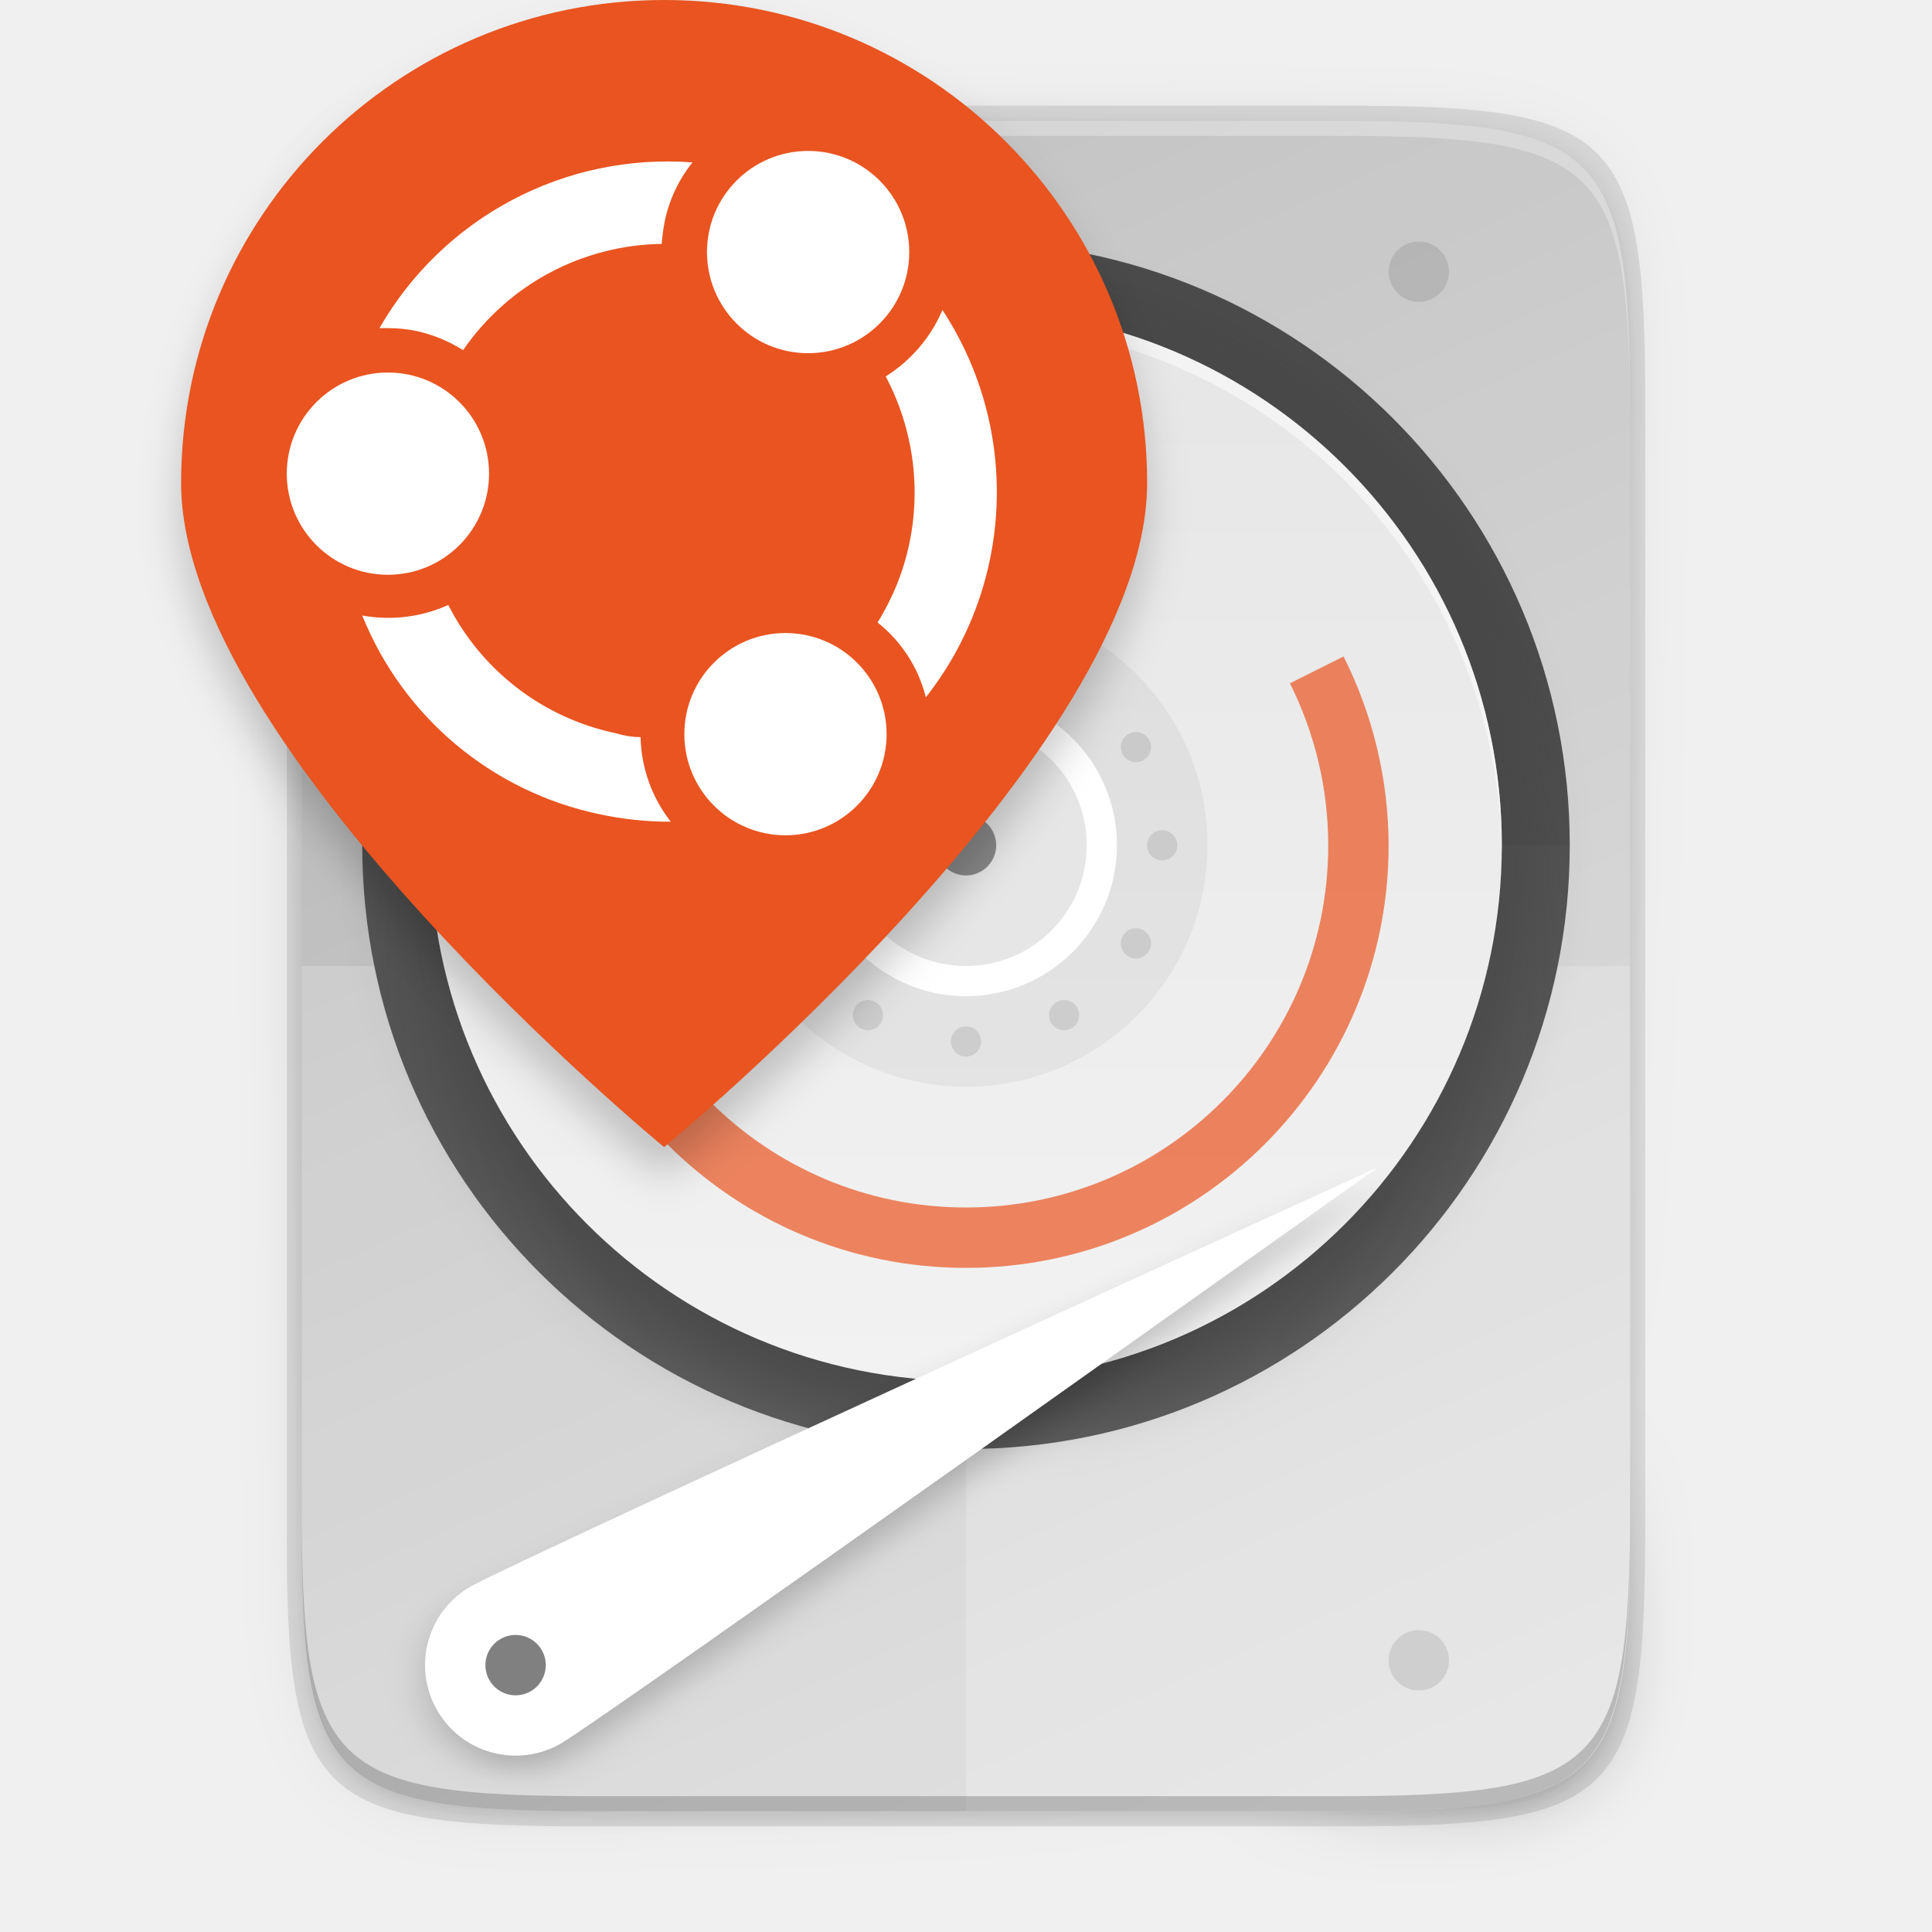
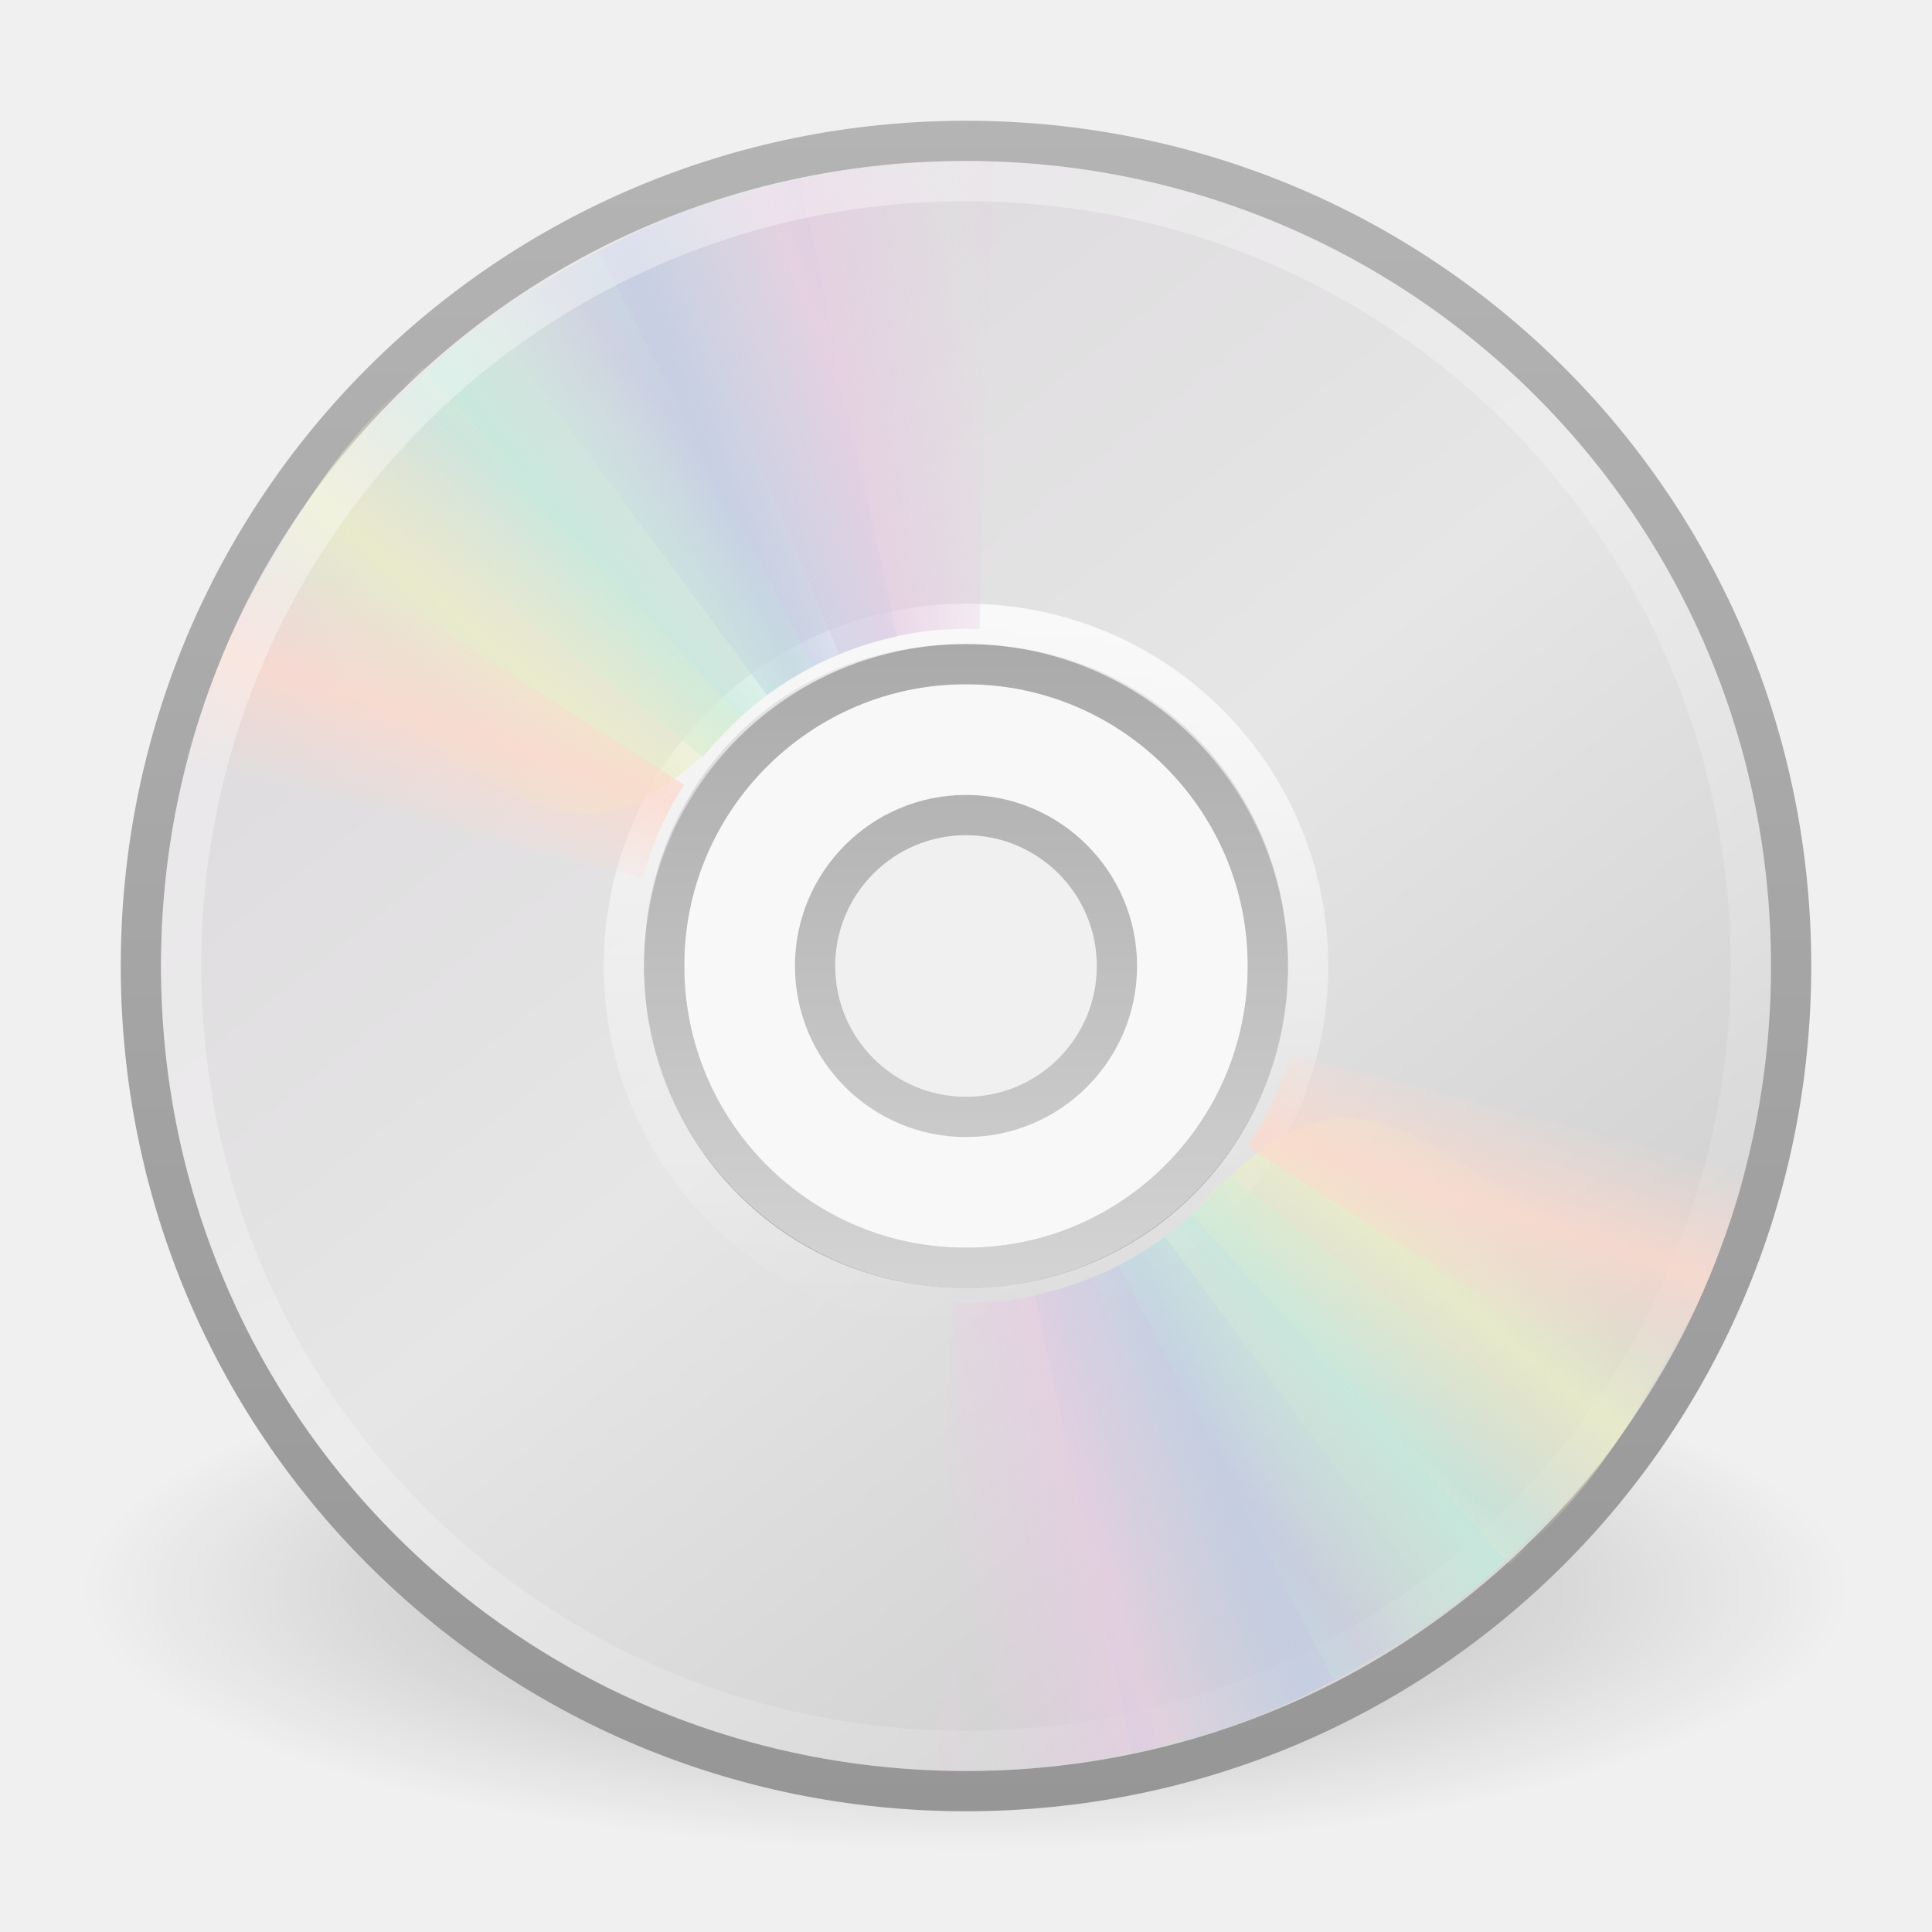
- <svg xmlns="http://www.w3.org/2000/svg" xmlns:xlink="http://www.w3.org/1999/xlink" width="256" height="256" id="svg11300" version="1.0" style="display:inline;enable-background:new">
-   <defs id="defs3">
-     <filter style="color-interpolation-filters:sRGB" id="filter4346" x="-0.014" width="1.029" y="-0.011" height="1.023">
-       <feGaussianBlur stdDeviation="2.12" id="feGaussianBlur4348" />
-     </filter>
-     <linearGradient xlink:href="#linearGradient4360" id="linearGradient4358" x1="88" y1="88" x2="488" y2="488" gradientUnits="userSpaceOnUse" />
-     <linearGradient id="linearGradient4360">
-       <stop id="stop4362" offset="0" style="stop-color:#000000;stop-opacity:0.588" />
-       <stop style="stop-color:#000000;stop-opacity:0" offset="0.88" id="stop4364" />
-       <stop id="stop4366" offset="1" style="stop-color:#000000;stop-opacity:1" />
+ <svg xmlns="http://www.w3.org/2000/svg" xmlns:xlink="http://www.w3.org/1999/xlink" version="1.0" width="48" height="48" id="svg3367">
+   <defs id="defs3369">
+     <linearGradient id="linearGradient23419">
+       <stop id="stop23421" style="stop-color:#000000;stop-opacity:1" offset="0" />
+       <stop id="stop23423" style="stop-color:#000000;stop-opacity:0" offset="1" />
    </linearGradient>
-     <filter style="color-interpolation-filters:sRGB" id="filter4380" x="-0.058" width="1.116" y="-0.045" height="1.091">
-       <feGaussianBlur stdDeviation="8.48" id="feGaussianBlur4382" />
-     </filter>
-     <linearGradient gradientUnits="userSpaceOnUse" y2="169.657" x2="4.414" y1="386.295" x1="494.345" id="linearGradient4226" xlink:href="#linearGradient876" gradientTransform="matrix(0,-0.453125,-0.453112,0,277.957,268)" />
-     <clipPath clipPathUnits="userSpaceOnUse" id="clipPath994">
-       <path style="color:#000000;display:inline;overflow:visible;visibility:visible;fill:#cdcdcd;fill-opacity:1;fill-rule:nonzero;stroke:none;stroke-width:2;stroke-miterlimit:4;stroke-dasharray:none;stroke-opacity:1;marker:none;enable-background:accumulate" d="m 335.731,62 c -8.824,0 -9.774,0.906 -9.73,9.748 v 12.252 12.252 c -0.043,8.842 0.906,9.748 9.73,9.748 h 16.539 c 8.824,0 9.73,-0.906 9.73,-9.748 v -12.252 -12.252 c 0,-8.842 -0.906,-9.748 -9.73,-9.748 z" id="path996" />
-     </clipPath>
-     <clipPath clipPathUnits="userSpaceOnUse" id="clipPath971">
-       <path style="color:#000000;display:inline;overflow:visible;visibility:visible;opacity:1;fill:#46a926;fill-opacity:1;fill-rule:nonzero;stroke:none;stroke-width:2;stroke-miterlimit:4;stroke-dasharray:none;stroke-opacity:1;marker:none;enable-background:accumulate" d="m 327.865,189 c -4.412,0 -4.887,0.453 -4.865,4.874 v 6.126 6.126 c -0.022,4.421 0.453,4.874 4.865,4.874 h 8.27 c 4.412,0 4.865,-0.453 4.865,-4.874 v -6.126 -6.126 c 0,-4.421 -0.453,-4.874 -4.865,-4.874 z" id="path973" />
-     </clipPath>
-     <clipPath clipPathUnits="userSpaceOnUse" id="clipPath983">
-       <path id="path985" d="m 325.096,237 c -2.808,0 -3.11,0.288 -3.096,3.102 v 3.898 3.898 c -0.014,2.813 0.288,3.102 3.096,3.102 h 5.808 c 2.808,0 3.096,-0.288 3.096,-3.102 v -3.898 -3.898 c 0,-2.813 -0.288,-3.102 -3.096,-3.102 z" style="color:#000000;display:inline;overflow:visible;visibility:visible;opacity:1;fill:#46a926;fill-opacity:1;fill-rule:nonzero;stroke:none;stroke-width:2;stroke-miterlimit:4;stroke-dasharray:none;stroke-opacity:1;marker:none;enable-background:accumulate" />
-     </clipPath>
-     <clipPath clipPathUnits="userSpaceOnUse" id="clipPath994-1">
-       <path style="color:#000000;display:inline;overflow:visible;visibility:visible;fill:#cdcdcd;fill-opacity:1;fill-rule:nonzero;stroke:none;stroke-width:2;stroke-miterlimit:4;stroke-dasharray:none;stroke-opacity:1;marker:none;enable-background:accumulate" d="m 335.731,62 c -8.824,0 -9.774,0.906 -9.73,9.748 v 12.252 12.252 c -0.043,8.842 0.906,9.748 9.73,9.748 h 16.539 c 8.824,0 9.73,-0.906 9.73,-9.748 v -12.252 -12.252 c 0,-8.842 -0.906,-9.748 -9.73,-9.748 z" id="path996-8" />
-     </clipPath>
-     <linearGradient id="linearGradient876">
-       <stop style="stop-color:#b3b3b3;stop-opacity:1" offset="0" id="stop872" />
-       <stop style="stop-color:#d9d9d9;stop-opacity:1" offset="1" id="stop874" />
+     <linearGradient id="linearGradient3772">
+       <stop id="stop3774" style="stop-color:#b4b4b4;stop-opacity:1" offset="0" />
+       <stop id="stop3776" style="stop-color:#969696;stop-opacity:1" offset="1" />
    </linearGradient>
-     <linearGradient id="linearGradient1392">
-       <stop style="stop-color:#e6e6e6;stop-opacity:1;" offset="0" id="stop1388" />
-       <stop style="stop-color:#f2f2f2;stop-opacity:1" offset="1" id="stop1390" />
+     <linearGradient x1="12.274" y1="32.416" x2="35.391" y2="14.203" id="linearGradient3263" gradientUnits="userSpaceOnUse">
+       <stop id="stop3265" style="stop-color:#dedbde;stop-opacity:1" offset="0" />
+       <stop id="stop3267" style="stop-color:#e6e6e6;stop-opacity:1" offset="0.5" />
+       <stop id="stop3269" style="stop-color:#d2d2d2;stop-opacity:1" offset="1" />
    </linearGradient>
-     <filter style="color-interpolation-filters:sRGB" id="filter1469" x="-0.04" width="1.08" y="-0.121" height="1.241">
-       <feGaussianBlur stdDeviation="2.321" id="feGaussianBlur1471" />
-     </filter>
-     <filter style="color-interpolation-filters:sRGB" id="filter1422" x="-0.06" width="1.12" y="-0.06" height="1.12">
-       <feGaussianBlur stdDeviation="3.75" id="feGaussianBlur1424" />
-     </filter>
-     <linearGradient xlink:href="#linearGradient980" id="linearGradient982" x1="152" y1="124" x2="152" y2="236" gradientUnits="userSpaceOnUse" />
-     <linearGradient id="linearGradient980">
-       <stop style="stop-color:#000000;stop-opacity:1;" offset="0" id="stop976" />
-       <stop style="stop-color:#000000;stop-opacity:0;" offset="1" id="stop978" />
+     <linearGradient id="linearGradient3428">
+       <stop id="stop3430" style="stop-color:#aaaaaa;stop-opacity:1" offset="0" />
+       <stop id="stop3432" style="stop-color:#d4d4d4;stop-opacity:1" offset="1" />
    </linearGradient>
-     <clipPath clipPathUnits="userSpaceOnUse" id="clipPath999">
-       <path style="color:#000000;display:inline;overflow:visible;visibility:visible;opacity:1;fill:#5d5d5d;fill-opacity:1;fill-rule:nonzero;stroke:none;stroke-width:3.826;stroke-linecap:butt;stroke-linejoin:round;stroke-miterlimit:4;stroke-dasharray:none;stroke-dashoffset:0;stroke-opacity:1;marker:none;enable-background:accumulate" d="m 152,68 c -48.601,0 -88,39.399 -88,88 0,48.601 39.399,88 88,88 48.601,0 88,-39.399 88,-88 0,-48.601 -39.399,-88 -88,-88 z" id="path1001" />
-     </clipPath>
-     <filter style="color-interpolation-filters:sRGB" id="filter1003" x="-0.091" width="1.183" y="-0.091" height="1.183">
-       <feGaussianBlur stdDeviation="4.4" id="feGaussianBlur1005" />
-     </filter>
-     <linearGradient xlink:href="#linearGradient1392" id="linearGradient2529" gradientUnits="userSpaceOnUse" gradientTransform="matrix(0,0.9466665,-0.9466665,0,299.6801,-3.89347)" x1="77" y1="156" x2="227" y2="156" />
-     <filter style="color-interpolation-filters:sRGB" id="filter3408" x="-0.052" width="1.105" y="-0.044" height="1.088">
-       <feGaussianBlur stdDeviation="2.8" id="feGaussianBlur3410" />
-     </filter>
+     <linearGradient x1="10.609" y1="17.886" x2="9.73" y2="20.613" id="linearGradient3354" xlink:href="#linearGradient3519" gradientUnits="userSpaceOnUse" spreadMethod="reflect" />
+     <linearGradient x1="12.372" y1="16.188" x2="14.609" y2="13.462" id="linearGradient3352" xlink:href="#linearGradient3511" gradientUnits="userSpaceOnUse" spreadMethod="reflect" />
+     <linearGradient x1="14.085" y1="13.046" x2="16.994" y2="10.732" id="linearGradient3350" xlink:href="#linearGradient3503" gradientUnits="userSpaceOnUse" spreadMethod="reflect" />
+     <linearGradient x1="17.495" y1="11.2" x2="21.047" y2="9.796" id="linearGradient3348" xlink:href="#linearGradient3495" gradientUnits="userSpaceOnUse" spreadMethod="reflect" />
+     <linearGradient x1="20.58" y1="10.775" x2="24.274" y2="9.862" id="linearGradient3346" xlink:href="#linearGradient3487" gradientUnits="userSpaceOnUse" spreadMethod="reflect" />
+     <linearGradient id="linearGradient6036">
+       <stop id="stop6038" style="stop-color:#ffffff;stop-opacity:1" offset="0" />
+       <stop id="stop6040" style="stop-color:#ffffff;stop-opacity:0" offset="1" />
+     </linearGradient>
+     <linearGradient id="linearGradient3519">
+       <stop id="stop3521" style="stop-color:#fcd9cd;stop-opacity:1" offset="0" />
+       <stop id="stop3523" style="stop-color:#fcd9cd;stop-opacity:0" offset="1" />
+     </linearGradient>
+     <linearGradient x1="10.609" y1="17.886" x2="9.73" y2="20.613" id="linearGradient3319" xlink:href="#linearGradient3519" gradientUnits="userSpaceOnUse" spreadMethod="reflect" />
+     <linearGradient id="linearGradient3511">
+       <stop id="stop3513" style="stop-color:#ebeec7;stop-opacity:1" offset="0" />
+       <stop id="stop3515" style="stop-color:#ebeec7;stop-opacity:0" offset="1" />
+     </linearGradient>
+     <linearGradient x1="12.372" y1="16.188" x2="14.609" y2="13.462" id="linearGradient3317" xlink:href="#linearGradient3511" gradientUnits="userSpaceOnUse" spreadMethod="reflect" />
+     <linearGradient id="linearGradient3503">
+       <stop id="stop3505" style="stop-color:#c4ebdd;stop-opacity:1" offset="0" />
+       <stop id="stop3507" style="stop-color:#c4ebdd;stop-opacity:0" offset="1" />
+     </linearGradient>
+     <linearGradient x1="14.085" y1="13.046" x2="16.994" y2="10.732" id="linearGradient3315" xlink:href="#linearGradient3503" gradientUnits="userSpaceOnUse" spreadMethod="reflect" />
+     <linearGradient id="linearGradient3495">
+       <stop id="stop3497" style="stop-color:#c1cbe4;stop-opacity:1" offset="0" />
+       <stop id="stop3499" style="stop-color:#c1cbe4;stop-opacity:0" offset="1" />
+     </linearGradient>
+     <linearGradient x1="17.495" y1="11.2" x2="21.047" y2="9.796" id="linearGradient3313" xlink:href="#linearGradient3495" gradientUnits="userSpaceOnUse" spreadMethod="reflect" />
+     <linearGradient id="linearGradient3487">
+       <stop id="stop3489" style="stop-color:#e6cde2;stop-opacity:1" offset="0" />
+       <stop id="stop3491" style="stop-color:#e6cde2;stop-opacity:0" offset="1" />
+     </linearGradient>
+     <linearGradient x1="20.58" y1="10.775" x2="24.274" y2="9.862" id="linearGradient3311" xlink:href="#linearGradient3487" gradientUnits="userSpaceOnUse" spreadMethod="reflect" />
+     <linearGradient xlink:href="#linearGradient6036" id="linearGradient2453" gradientUnits="userSpaceOnUse" gradientTransform="matrix(0.9849664,0,0,0.9849663,1.902206e-2,-0.6241532)" x1="10.502" y1="3.61" x2="48.799" y2="54.698" />
+     <linearGradient xlink:href="#linearGradient6036" id="linearGradient2462" gradientUnits="userSpaceOnUse" gradientTransform="matrix(0.4293444,0,0,0.4293442,13.54675,13.26639)" x1="18.776" y1="4.038" x2="18.203" y2="45.962" />
+     <linearGradient xlink:href="#linearGradient3428" id="linearGradient2465" gradientUnits="userSpaceOnUse" gradientTransform="matrix(0.9375,0,0,0.9375,1.5,1.5)" x1="21.448" y1="15.5" x2="21.448" y2="32.509" />
+     <linearGradient xlink:href="#linearGradient3263" id="linearGradient2470" gradientUnits="userSpaceOnUse" gradientTransform="matrix(0,1.171439,-1.171439,0,51.06024,-4.11454)" x1="12.274" y1="32.416" x2="35.391" y2="14.203" />
+     <linearGradient xlink:href="#linearGradient3772" id="linearGradient2472" gradientUnits="userSpaceOnUse" gradientTransform="translate(50.26506,0)" x1="-21.916" y1="3" x2="-21.916" y2="45.033" />
+     <radialGradient xlink:href="#linearGradient23419" id="radialGradient2475" gradientUnits="userSpaceOnUse" gradientTransform="matrix(0.9722718,0,0,0.2872354,1.312499,27.54052)" cx="23.335" cy="41.636" fx="23.335" fy="41.636" r="22.627" />
  </defs>
-   <g style="display:inline" id="layer1" transform="translate(-24,-28)">
-     <g style="display:inline" id="layer7" />
-     <g id="layer8" style="display:inline">
-       <path style="color:#000000;display:inline;overflow:visible;visibility:visible;opacity:0.1;fill:#000000;fill-opacity:1;fill-rule:nonzero;stroke:none;stroke-width:2;marker:none;filter:url(#filter4346);enable-background:accumulate" d="m 189.843,74 c -70.593,0 -78.189,7.251 -77.843,77.987 v 146.013 146.013 c -0.346,70.736 7.25,77.987 77.843,77.987 h 196.314 c 70.593,0 76.007,-7.274 77.843,-77.987 v -146.013 -146.013 c 0,-70.737 -7.25,-77.987 -77.843,-77.987 z" id="rect4158-9" transform="matrix(0.5,0,0,0.5,8,8)" />
-       <path id="path4350" d="m 189.843,74 c -70.593,0 -78.189,7.251 -77.843,77.987 v 146.013 146.013 c -0.346,70.736 7.25,77.987 77.843,77.987 h 196.314 c 70.593,0 77.843,-7.25 77.843,-77.987 v -146.013 -146.013 c 0,-70.737 -7.25,-77.987 -77.843,-77.987 z" style="color:#000000;display:inline;overflow:visible;visibility:visible;opacity:0.3;fill:url(#linearGradient4358);fill-opacity:1;fill-rule:nonzero;stroke:none;stroke-width:2;marker:none;filter:url(#filter4380);enable-background:accumulate" transform="matrix(0.5,0,0,0.5,8,8)" />
-       <path style="color:#000000;display:inline;overflow:visible;visibility:visible;opacity:0.1;fill:#000000;fill-opacity:1;fill-rule:nonzero;stroke:none;stroke-width:1.02;marker:none;enable-background:accumulate" d="m 101.812,42 c -36.099,0 -39.983,3.69 -39.806,39.69 v 74.31 74.31 c -0.177,36 3.707,39.69 39.806,39.69 h 100.387 c 36.099,0 39.806,-3.69 39.806,-39.69 v -74.31 -74.31 c 0,-36 -3.707,-39.69 -39.806,-39.69 z" id="rect4158-7" />
-       <path style="color:#000000;display:inline;overflow:visible;visibility:visible;fill:url(#linearGradient4226);fill-opacity:1;fill-rule:nonzero;stroke:none;stroke-width:1;marker:none;enable-background:accumulate" d="m 201.073,44 c 35.297,0 39.095,3.625 38.922,38.994 v 73.006 73.006 c 0.173,35.368 -3.625,38.994 -38.922,38.994 h -98.157 c -35.297,0 -38.922,-3.625 -38.922,-38.994 v -73.006 -73.006 c 0,-35.369 3.625,-38.994 38.922,-38.994 z" id="rect4158" />
-       <path style="color:#000000;display:inline;overflow:visible;visibility:visible;opacity:0.3;fill:#ffffff;fill-opacity:1;fill-rule:nonzero;stroke:none;stroke-width:1;marker:none;enable-background:accumulate" d="m 102.922,44 c -35.297,0 -39.095,3.626 -38.922,38.994 v 2 c -0.173,-35.368 3.625,-38.994 38.922,-38.994 h 98.156 c 35.297,0 38.922,3.626 38.922,38.994 v -2 c 0,-35.369 -3.625,-38.994 -38.922,-38.994 z" id="path931" />
-       <path style="color:#000000;display:inline;overflow:visible;visibility:visible;opacity:0.2;fill:#ffffff;fill-opacity:1;fill-rule:nonzero;stroke:none;stroke-width:1;marker:none;enable-background:accumulate" d="m 63.994,156 v 73.006 c 0,35.369 3.625,38.994 38.922,38.994 h 98.156 c 35.297,0 39.095,-3.626 38.922,-38.994 v -73.006 z" id="rect4158-8" />
-       <path style="color:#000000;display:inline;overflow:visible;visibility:visible;opacity:0.2;fill:#ffffff;fill-opacity:1;fill-rule:nonzero;stroke:none;stroke-width:1;marker:none;enable-background:accumulate" d="m 152,44 v 224 h 49.072 c 35.297,0 39.095,-3.626 38.922,-38.994 v -73.006 -73.006 c 0.173,-35.368 -3.625,-38.994 -38.922,-38.994 z" id="rect4158-3" />
-       <path style="color:#000000;display:inline;overflow:visible;visibility:visible;opacity:0.2;fill:#000000;fill-opacity:1;fill-rule:nonzero;stroke:none;stroke-width:1;marker:none;enable-background:accumulate" d="m 102.927,268 c -35.297,0 -39.095,-3.626 -38.922,-38.994 v -2 c -0.173,35.368 3.625,38.994 38.922,38.994 h 98.156 c 35.297,0 38.922,-3.626 38.922,-38.994 v 2 c 0,35.369 -3.625,38.994 -38.922,38.994 z" id="path931-8" />
-     </g>
-     <g id="layer6" style="display:inline">
-       <circle style="color:#000000;display:inline;overflow:visible;visibility:visible;opacity:1;fill:#5d5d5d;fill-opacity:1;fill-rule:nonzero;stroke:none;stroke-width:3.826;stroke-linecap:butt;stroke-linejoin:miter;stroke-miterlimit:4;stroke-dasharray:11.478, 11.478;stroke-dashoffset:0;stroke-opacity:1;marker:none;enable-background:accumulate" id="path4238" cx="152" cy="-140" transform="scale(1,-1)" r="80" />
-       <path style="color:#000000;display:inline;overflow:visible;visibility:visible;opacity:0.05;fill:#000000;fill-opacity:1;fill-rule:nonzero;stroke:none;stroke-width:3.826;stroke-linecap:butt;stroke-linejoin:miter;stroke-miterlimit:4;stroke-dasharray:11.478, 11.478;stroke-dashoffset:0;stroke-opacity:1;marker:none;enable-background:accumulate" d="m 72,140 a 80,80 0 0 1 80,-80 80,80 0 0 1 80,80 z" id="circle1007" />
-       <path transform="matrix(0.9090909,0,0,0.9090909,13.81834,-1.818182)" style="color:#000000;display:inline;overflow:visible;visibility:visible;opacity:0.2;fill:none;fill-opacity:1;fill-rule:nonzero;stroke:url(#linearGradient982);stroke-width:11;stroke-linecap:butt;stroke-linejoin:round;stroke-miterlimit:4;stroke-dasharray:none;stroke-dashoffset:0;stroke-opacity:1;marker:none;filter:url(#filter1003);enable-background:accumulate" d="m 152,70 c -48.601,0 -88,39.399 -88,88 0,48.601 39.399,88 88,88 48.601,0 88,-39.399 88,-88 0,-48.601 -39.399,-88 -88,-88 z" id="path962" clip-path="url(#clipPath999)" />
-       <path id="path1414" d="m 152,217 c -41.421,0 -75,-33.579 -75,-75 0,-41.421 33.579,-75 75,-75 41.421,0 75,33.579 75,75 0,41.421 -33.579,75 -75,75 z" style="display:inline;opacity:0.2;fill:#000000;fill-opacity:1;stroke:none;stroke-width:16;stroke-linecap:round;stroke-linejoin:round;stroke-miterlimit:4;stroke-dasharray:none;stroke-dashoffset:0;stroke-opacity:1;filter:url(#filter1422);enable-background:new" />
-       <path style="display:inline;opacity:1;fill:url(#linearGradient2529);fill-opacity:1;stroke:none;stroke-width:16;stroke-linecap:round;stroke-linejoin:round;stroke-miterlimit:4;stroke-dasharray:none;stroke-dashoffset:0;stroke-opacity:1;enable-background:new" d="m 152,211 c -39.212,0 -71,-31.788 -71,-71 0,-39.212 31.788,-71 71,-71 39.212,0 71,31.788 71,71 0,39.212 -31.788,71 -71,71 z" id="path949" />
-       <path style="opacity:0.7;fill:#e95420;fill-opacity:1;stroke:none;stroke-width:0.25;stroke-linecap:round;stroke-linejoin:round;stroke-miterlimit:4;stroke-dasharray:none;stroke-opacity:1" d="m 151.699,84.016 a 56,56 0 0 0 -55.699,55.984 56,56 0 0 0 56,56 56,56 0 0 0 56,-56 56,56 0 0 0 -5.971,-25.016 l -7.111,3.557 a 48,48 0 0 1 5.082,21.459 48,48 0 0 1 -48,48 48,48 0 0 1 -48,-48 48,48 0 0 1 47.742,-47.99 z" id="path3202" />
-       <ellipse style="display:inline;opacity:0.05;fill:#000000;fill-opacity:1;stroke:none;stroke-width:16;stroke-linecap:round;stroke-linejoin:round;stroke-miterlimit:4;stroke-dasharray:none;stroke-dashoffset:0;stroke-opacity:1;enable-background:new" id="ellipse971" cx="152" cy="139.999" rx="32" ry="32" />
-       <ellipse ry="20" rx="20" cy="139.999" cx="152" id="ellipse966" style="display:inline;opacity:1;fill:#ffffff;fill-opacity:1;stroke:none;stroke-width:16;stroke-linecap:round;stroke-linejoin:round;stroke-miterlimit:4;stroke-dasharray:none;stroke-dashoffset:0;stroke-opacity:1;enable-background:new" />
-       <g id="g1374" style="opacity:0.1;fill:#000000;fill-opacity:1" transform="translate(1.5981281e-4,-16.00017)">
-         <circle transform="rotate(-30)" r="2" cy="185.1" cx="53.636" id="path973-2" style="opacity:1;fill:#000000;fill-opacity:1;stroke:none;stroke-width:16;stroke-linecap:round;stroke-linejoin:round;stroke-miterlimit:4;stroke-dasharray:none;stroke-dashoffset:0;stroke-opacity:1" />
-         <circle transform="rotate(-30)" style="opacity:1;fill:#000000;fill-opacity:1;stroke:none;stroke-width:16;stroke-linecap:round;stroke-linejoin:round;stroke-miterlimit:4;stroke-dasharray:none;stroke-dashoffset:0;stroke-opacity:1" id="circle975" cx="53.636" cy="237.1" r="2" />
-         <circle transform="rotate(-60)" style="opacity:1;fill:#000000;fill-opacity:1;stroke:none;stroke-width:16;stroke-linecap:round;stroke-linejoin:round;stroke-miterlimit:4;stroke-dasharray:none;stroke-dashoffset:0;stroke-opacity:1" id="circle1308" cx="-59.1" cy="183.636" r="2" />
-         <circle transform="rotate(-60)" r="2" cy="235.636" cx="-59.1" id="circle1310" style="opacity:1;fill:#000000;fill-opacity:1;stroke:none;stroke-width:16;stroke-linecap:round;stroke-linejoin:round;stroke-miterlimit:4;stroke-dasharray:none;stroke-dashoffset:0;stroke-opacity:1" />
-         <circle transform="rotate(-90)" r="2" cy="126" cx="-156" id="circle1314" style="opacity:1;fill:#000000;fill-opacity:1;stroke:none;stroke-width:16;stroke-linecap:round;stroke-linejoin:round;stroke-miterlimit:4;stroke-dasharray:none;stroke-dashoffset:0;stroke-opacity:1" />
-         <circle transform="rotate(-90)" style="opacity:1;fill:#000000;fill-opacity:1;stroke:none;stroke-width:16;stroke-linecap:round;stroke-linejoin:round;stroke-miterlimit:4;stroke-dasharray:none;stroke-dashoffset:0;stroke-opacity:1" id="circle1316" cx="-156" cy="178" r="2" />
-         <circle transform="rotate(-120)" style="opacity:1;fill:#000000;fill-opacity:1;stroke:none;stroke-width:16;stroke-linecap:round;stroke-linejoin:round;stroke-miterlimit:4;stroke-dasharray:none;stroke-dashoffset:0;stroke-opacity:1" id="circle1320" cx="-211.1" cy="27.636" r="2" />
-         <circle transform="rotate(-120)" r="2" cy="79.636" cx="-211.1" id="circle1322" style="opacity:1;fill:#000000;fill-opacity:1;stroke:none;stroke-width:16;stroke-linecap:round;stroke-linejoin:round;stroke-miterlimit:4;stroke-dasharray:none;stroke-dashoffset:0;stroke-opacity:1" />
-         <circle style="display:inline;opacity:1;fill:#000000;fill-opacity:1;stroke:none;stroke-width:16;stroke-linecap:round;stroke-linejoin:round;stroke-miterlimit:4;stroke-dasharray:none;stroke-dashoffset:0;stroke-opacity:1;enable-background:new" id="circle1326" cx="152" cy="130" r="2" transform="rotate(-150,152,156)" />
-         <circle r="2" cy="182" cx="152" id="circle1328" style="display:inline;opacity:1;fill:#000000;fill-opacity:1;stroke:none;stroke-width:16;stroke-linecap:round;stroke-linejoin:round;stroke-miterlimit:4;stroke-dasharray:none;stroke-dashoffset:0;stroke-opacity:1;enable-background:new" transform="rotate(-150,152,156)" />
-         <circle transform="scale(-1)" style="opacity:1;fill:#000000;fill-opacity:1;stroke:none;stroke-width:16;stroke-linecap:round;stroke-linejoin:round;stroke-miterlimit:4;stroke-dasharray:none;stroke-dashoffset:0;stroke-opacity:1" id="circle1332" cx="-152" cy="-182" r="2" />
-         <circle transform="scale(-1)" r="2" cy="-130" cx="-152" id="circle1334" style="opacity:1;fill:#000000;fill-opacity:1;stroke:none;stroke-width:16;stroke-linecap:round;stroke-linejoin:round;stroke-miterlimit:4;stroke-dasharray:none;stroke-dashoffset:0;stroke-opacity:1" />
-       </g>
-       <ellipse style="display:inline;opacity:0.1;fill:#000000;fill-opacity:1;stroke:none;stroke-width:16;stroke-linecap:round;stroke-linejoin:round;stroke-miterlimit:4;stroke-dasharray:none;stroke-dashoffset:0;stroke-opacity:1;enable-background:new" id="ellipse1434" cx="152" cy="139.999" rx="16" ry="16" />
-       <ellipse style="display:inline;opacity:1;fill:#888888;fill-opacity:1;stroke:none;stroke-width:16;stroke-linecap:round;stroke-linejoin:round;stroke-miterlimit:4;stroke-dasharray:none;stroke-dashoffset:0;stroke-opacity:1;enable-background:new" id="ellipse1438" cx="152.001" cy="140" rx="4" ry="4" />
-       <path style="display:inline;opacity:0.5;fill:#ffffff;fill-opacity:1;stroke:none;stroke-width:16;stroke-linecap:round;stroke-linejoin:round;stroke-miterlimit:4;stroke-dasharray:none;stroke-dashoffset:0;stroke-opacity:1;enable-background:new" d="m 152,69 c -39.212,0 -71,31.788 -71,71 0,0.318 0.02,0.63 0.024,0.947 0.509,-38.774 32.081,-70.053 70.976,-70.053 38.895,0 70.467,31.279 70.976,70.053 0.004,-0.317 0.024,-0.629 0.024,-0.947 0,-39.212 -31.788,-71 -71,-71 z" id="path1446" />
-       <path style="display:inline;opacity:0.1;fill:#000000;fill-opacity:1;stroke:none;stroke-width:16;stroke-linecap:round;stroke-linejoin:round;stroke-miterlimit:4;stroke-dasharray:none;stroke-dashoffset:0;stroke-opacity:1;enable-background:new" d="m 92,60 a 4,4 0 0 0 -4,4 4,4 0 0 0 4,4 4,4 0 0 0 4,-4 4,4 0 0 0 -4,-4 z" id="path2571" />
-       <path style="display:inline;opacity:0.1;fill:#000000;fill-opacity:1;stroke:none;stroke-width:16;stroke-linecap:round;stroke-linejoin:round;stroke-miterlimit:4;stroke-dasharray:none;stroke-dashoffset:0;stroke-opacity:1;enable-background:new" d="m 212,60 a 4,4 0 0 0 -4,4 4,4 0 0 0 4,4 4,4 0 0 0 4,-4 4,4 0 0 0 -4,-4 z" id="path2569" />
-       <path id="path1467" d="m 211.505,215.833 c 0,0 -117.995,44.04 -124.396,45.755 -6.402,1.715 -12.982,-2.084 -14.697,-8.485 -1.715,-6.402 2.084,-12.982 8.485,-14.697 6.402,-1.715 130.608,-22.573 130.608,-22.573 z" style="display:inline;opacity:0.2;fill:#000000;fill-opacity:1;stroke:none;stroke-width:16;stroke-linecap:round;stroke-linejoin:round;stroke-miterlimit:4;stroke-dasharray:none;stroke-dashoffset:0;stroke-opacity:1;filter:url(#filter1469);enable-background:new" transform="rotate(-15,90.58251,216.7248)" />
-       <path style="display:inline;opacity:1;fill:#ffffff;fill-opacity:1;stroke:none;stroke-width:16;stroke-linecap:round;stroke-linejoin:round;stroke-miterlimit:4;stroke-dasharray:none;stroke-dashoffset:0;stroke-opacity:1;enable-background:new" d="m 206.637,182.634 c 0,0 -102.576,73.079 -108.315,76.392 -5.74,3.314 -13.079,1.347 -16.392,-4.392 -3.314,-5.74 -1.347,-13.079 4.392,-16.392 5.74,-3.314 120.315,-55.608 120.315,-55.608 z" id="path1038" />
-       <circle style="display:inline;opacity:1;fill:#808080;fill-opacity:1;stroke:none;stroke-width:16;stroke-linecap:round;stroke-linejoin:round;stroke-miterlimit:4;stroke-dasharray:none;stroke-dashoffset:0;stroke-opacity:1;enable-background:new" id="path1041" cx="24.821" cy="264.06" r="4" transform="rotate(-15)" />
-       <path style="display:inline;opacity:0.1;fill:#000000;fill-opacity:1;stroke:none;stroke-width:16;stroke-linecap:round;stroke-linejoin:round;stroke-miterlimit:4;stroke-dasharray:none;stroke-dashoffset:0;stroke-opacity:1;enable-background:new" d="m 212,244 a 4,4 0 0 0 -4,4 4,4 0 0 0 4,4 4,4 0 0 0 4,-4 4,4 0 0 0 -4,-4 z" id="circle1473" />
-       <path id="path2-1" d="m 176,95.998 c 0,35.348 -63.999,88.002 -63.999,88.002 0,0 -64.001,-52.654 -64.001,-88.002 0,-35.345 28.654,-63.998 64.001,-63.998 35.347,0 63.999,28.653 63.999,63.998 z" style="display:inline;opacity:0.2;fill:#000000;fill-opacity:1;stroke:none;stroke-width:0.452;stroke-miterlimit:4;stroke-dasharray:none;stroke-opacity:1;filter:url(#filter3408);enable-background:new" />
-       <path id="path2" d="m 176,91.998 c 0,35.348 -63.999,88.002 -63.999,88.002 0,0 -64.001,-52.654 -64.001,-88.002 0,-35.345 28.654,-63.998 64.001,-63.998 35.347,0 63.999,28.653 63.999,63.998 z" style="display:inline;fill:#e95420;fill-opacity:1;stroke:none;stroke-width:0.452;stroke-miterlimit:4;stroke-dasharray:none;stroke-opacity:1;enable-background:new" />
-       <g id="g482" transform="translate(-1.320002,-0.5199985)">
-         <circle class="cls-2" cx="76.72" cy="91.28" r="13.4" id="circle288" style="fill:#ffffff;stroke-width:1" />
-         <circle class="cls-2" cx="132.4" cy="61.92" r="13.4" id="circle290" style="fill:#ffffff;stroke-width:1" />
-         <path class="cls-2" d="m 106.92,125.68 a 32.32,32.32 0 0 1 -22.2,-17 19.32,19.32 0 0 1 -11.4,1.4 43.48,43.48 0 0 0 31.4,26.32 44,44 0 0 0 9.48,1 18.84,18.84 0 0 1 -4,-11.2 11.56,11.56 0 0 1 -3.28,-0.52 z" id="path292" style="fill:#ffffff;stroke-width:1" />
-         <circle class="cls-2" cx="129.4" cy="125.8" r="13.4" id="circle294" style="fill:#ffffff;stroke-width:1" />
-         <path class="cls-2" d="m 148,120.92 a 44,44 0 0 0 2.2,-51.32 19.4,19.4 0 0 1 -7.52,8.8 32.88,32.88 0 0 1 3.12,22.2 32.32,32.32 0 0 1 -4.2,10.4 18.32,18.32 0 0 1 6.4,9.92 z" id="path296" style="fill:#ffffff;stroke-width:1" />
-         <path class="cls-2" d="m 75.6,72 h 1 a 18.6,18.6 0 0 1 4,0.4 19.36,19.36 0 0 1 6.08,2.52 32.48,32.48 0 0 1 26.32,-14.08 25.68,25.68 0 0 1 0.4,-3 18.52,18.52 0 0 1 3.68,-7.8 44,44 0 0 0 -41.48,21.96 z" id="path298" style="fill:#ffffff;stroke-width:1" />
-       </g>
-     </g>
+   <path style="opacity:0.3;fill:url(#radialGradient2475);fill-opacity:1;fill-rule:evenodd;stroke:none;stroke-width:2;marker:none;visibility:visible;display:inline;overflow:visible" id="path23417" d="M 46,39.5 C 46.001,43.09 36.151,46 24,46 C 11.849,46 1.999,43.09 2,39.5 C 1.999,35.91 11.849,33 24,33 C 36.151,33 46.001,35.91 46,39.5 L 46,39.5 z" />
+   <path style="fill:url(#linearGradient2470);fill-rule:nonzero;stroke:url(#linearGradient2472);stroke-width:1;stroke-miterlimit:4;stroke-opacity:1" id="path2781" d="M 44.5,24 C 44.5,12.637 35.363,3.5 24,3.5 C 12.637,3.5 3.5,12.637 3.5,24 C 3.5,35.363 12.637,44.5 24,44.5 C 35.363,44.5 44.5,35.363 44.5,24 z M 31.5,24 C 31.5,28.128 28.211,31.5 24,31.5 C 19.707,31.5 16.5,28.045 16.5,24 C 16.5,19.873 19.541,16.5 24,16.5 C 28.459,16.5 31.5,19.954 31.5,24 z" />
+   <path style="opacity:0.5;fill:#ffffff;fill-opacity:1;fill-rule:nonzero;stroke:none;stroke-width:1;marker:none;visibility:visible;display:inline;overflow:visible;enable-background:accumulate" id="path2474" d="M 24,16 C 19.584,16 16,19.584 16,24 C 16,28.416 19.584,32 24,32 C 28.416,32 32,28.416 32,24 C 32,19.584 28.416,16 24,16 z M 24,20 C 26.208,20 28,21.792 28,24 C 28,26.208 26.208,28 24,28 C 21.792,28 20,26.208 20,24 C 20,21.792 21.792,20 24,20 z" />
+   <path style="fill:none;stroke:url(#linearGradient2465);stroke-width:1;stroke-linecap:butt;stroke-linejoin:round;marker:none;stroke-miterlimit:4;stroke-dasharray:none;stroke-dashoffset:0;stroke-opacity:1;visibility:visible;display:inline;overflow:visible;enable-background:accumulate" id="path3418" d="M 24,16.5 C 19.86,16.5 16.5,19.86 16.5,24 C 16.5,28.14 19.86,31.5 24,31.5 C 28.14,31.5 31.5,28.14 31.5,24 C 31.5,19.86 28.14,16.5 24,16.5 z M 24,20.25 C 26.07,20.25 27.75,21.93 27.75,24 C 27.75,26.07 26.07,27.75 24,27.75 C 21.93,27.75 20.25,26.07 20.25,24 C 20.25,21.93 21.93,20.25 24,20.25 z" />
+   <path style="opacity:0.8;fill:none;stroke:url(#linearGradient2462);stroke-width:1;stroke-miterlimit:4;stroke-opacity:1" id="path3281" d="M 24,15.5 C 19.289,15.5 15.5,19.289 15.5,24 C 15.5,28.711 19.289,32.5 24,32.5 C 28.711,32.5 32.5,28.711 32.5,24 C 32.5,19.289 28.711,15.5 24,15.5 L 24,15.5 L 24,15.5 L 24,15.5 z" />
+   <g id="g3527">
+     <path style="opacity:0.8;fill:url(#linearGradient3346);fill-opacity:1;fill-rule:nonzero;stroke:none" id="path3296" transform="matrix(0.9996011,2.824295e-2,-2.824295e-2,0.9996011,0.6924114,-0.6708346)" d="M 15.857,5.731 L 20.625,16.344 C 21.66,15.885 22.795,15.625 24,15.625 C 24.032,15.625 24.062,15.625 24.094,15.625 L 24.108,4.005 C 21.166,3.934 18.565,4.662 15.857,5.731 L 15.857,5.731 z" />
+     <path style="opacity:0.8;fill:url(#linearGradient3348);fill-opacity:1;fill-rule:nonzero;stroke:none" id="path3308" d="M 12.121,7.906 L 19.052,17.266 C 19.966,16.596 21.018,16.099 22.195,15.841 C 22.226,15.834 22.255,15.827 22.287,15.821 L 19.857,4.426 C 16.968,4.988 14.538,6.282 12.121,7.906 L 12.121,7.906 z" />
+     <path style="opacity:0.8;fill:url(#linearGradient3350);fill-opacity:1;fill-rule:nonzero;stroke:none" id="path3310" d="M 8.252,11.647 L 17.466,18.802 C 18.175,17.919 19.063,17.166 20.133,16.612 C 20.161,16.598 20.187,16.584 20.216,16.569 L 14.866,6.251 C 12.221,7.541 10.166,9.452 8.252,11.647 z" />
+     <path style="opacity:0.8;fill:url(#linearGradient3352);fill-opacity:1;fill-rule:nonzero;stroke:none" id="path3312" d="M 5.633,16.074 C 12.808,18.316 13.483,23.105 18.41,17.828 L 10.5,9.132 C 8.279,11.063 6.913,13.459 5.633,16.074 z" />
+     <path style="opacity:0.8;fill:url(#linearGradient3354);fill-opacity:1;fill-rule:nonzero;stroke:none" id="path3314" d="M 7.155,13.193 C 5.972,14.945 5.248,16.83 4.63,18.837 L 15.969,21.812 C 16.184,21.049 16.487,20.298 16.938,19.594 C 16.955,19.567 16.982,19.527 17,19.5 L 7.155,13.193 z" />
+   </g>
+   <path style="opacity:0.4;fill:none;stroke:url(#linearGradient2453);stroke-width:1;stroke-miterlimit:4;stroke-opacity:1" id="path3272" d="M 24,4.5 C 13.191,4.5 4.5,13.191 4.5,24 C 4.5,34.809 13.191,43.5 24,43.5 C 34.809,43.5 43.5,34.809 43.5,24 C 43.5,13.191 34.809,4.5 24,4.5 L 24,4.5 L 24,4.5 z" />
+   <g id="g3297" transform="matrix(-1,0,0,-1,48,47.99083)">
+     <path style="opacity:0.8;fill:url(#linearGradient3311);fill-opacity:1;fill-rule:nonzero;stroke:none" id="path3299" transform="matrix(0.9996011,2.824295e-2,-2.824295e-2,0.9996011,0.6924114,-0.6708346)" d="M 15.857,5.731 L 20.625,16.344 C 21.66,15.885 22.795,15.625 24,15.625 C 24.032,15.625 24.062,15.625 24.094,15.625 L 24.108,4.005 C 21.166,3.934 18.565,4.662 15.857,5.731 L 15.857,5.731 z" />
+     <path style="opacity:0.8;fill:url(#linearGradient3313);fill-opacity:1;fill-rule:nonzero;stroke:none" id="path3301" d="M 12.121,7.906 L 19.052,17.266 C 19.966,16.596 21.018,16.099 22.195,15.841 C 22.226,15.834 22.255,15.827 22.287,15.821 L 19.857,4.426 C 16.968,4.988 14.538,6.282 12.121,7.906 L 12.121,7.906 z" />
+     <path style="opacity:0.8;fill:url(#linearGradient3315);fill-opacity:1;fill-rule:nonzero;stroke:none" id="path3303" d="M 8.252,11.647 L 17.466,18.802 C 18.175,17.919 19.063,17.166 20.133,16.612 C 20.161,16.598 20.187,16.584 20.216,16.569 L 14.866,6.251 C 12.221,7.541 10.166,9.452 8.252,11.647 z" />
+     <path style="opacity:0.8;fill:url(#linearGradient3317);fill-opacity:1;fill-rule:nonzero;stroke:none" id="path3305" d="M 5.633,16.074 C 12.808,18.316 13.483,23.105 18.41,17.828 L 10.5,9.132 C 8.279,11.063 6.913,13.459 5.633,16.074 z" />
+     <path style="opacity:0.8;fill:url(#linearGradient3319);fill-opacity:1;fill-rule:nonzero;stroke:none" id="path3307" d="M 7.155,13.193 C 5.972,14.945 5.248,16.83 4.63,18.837 L 15.969,21.812 C 16.184,21.049 16.487,20.298 16.938,19.594 C 16.955,19.567 16.982,19.527 17,19.5 L 7.155,13.193 z" />
  </g>
</svg>
